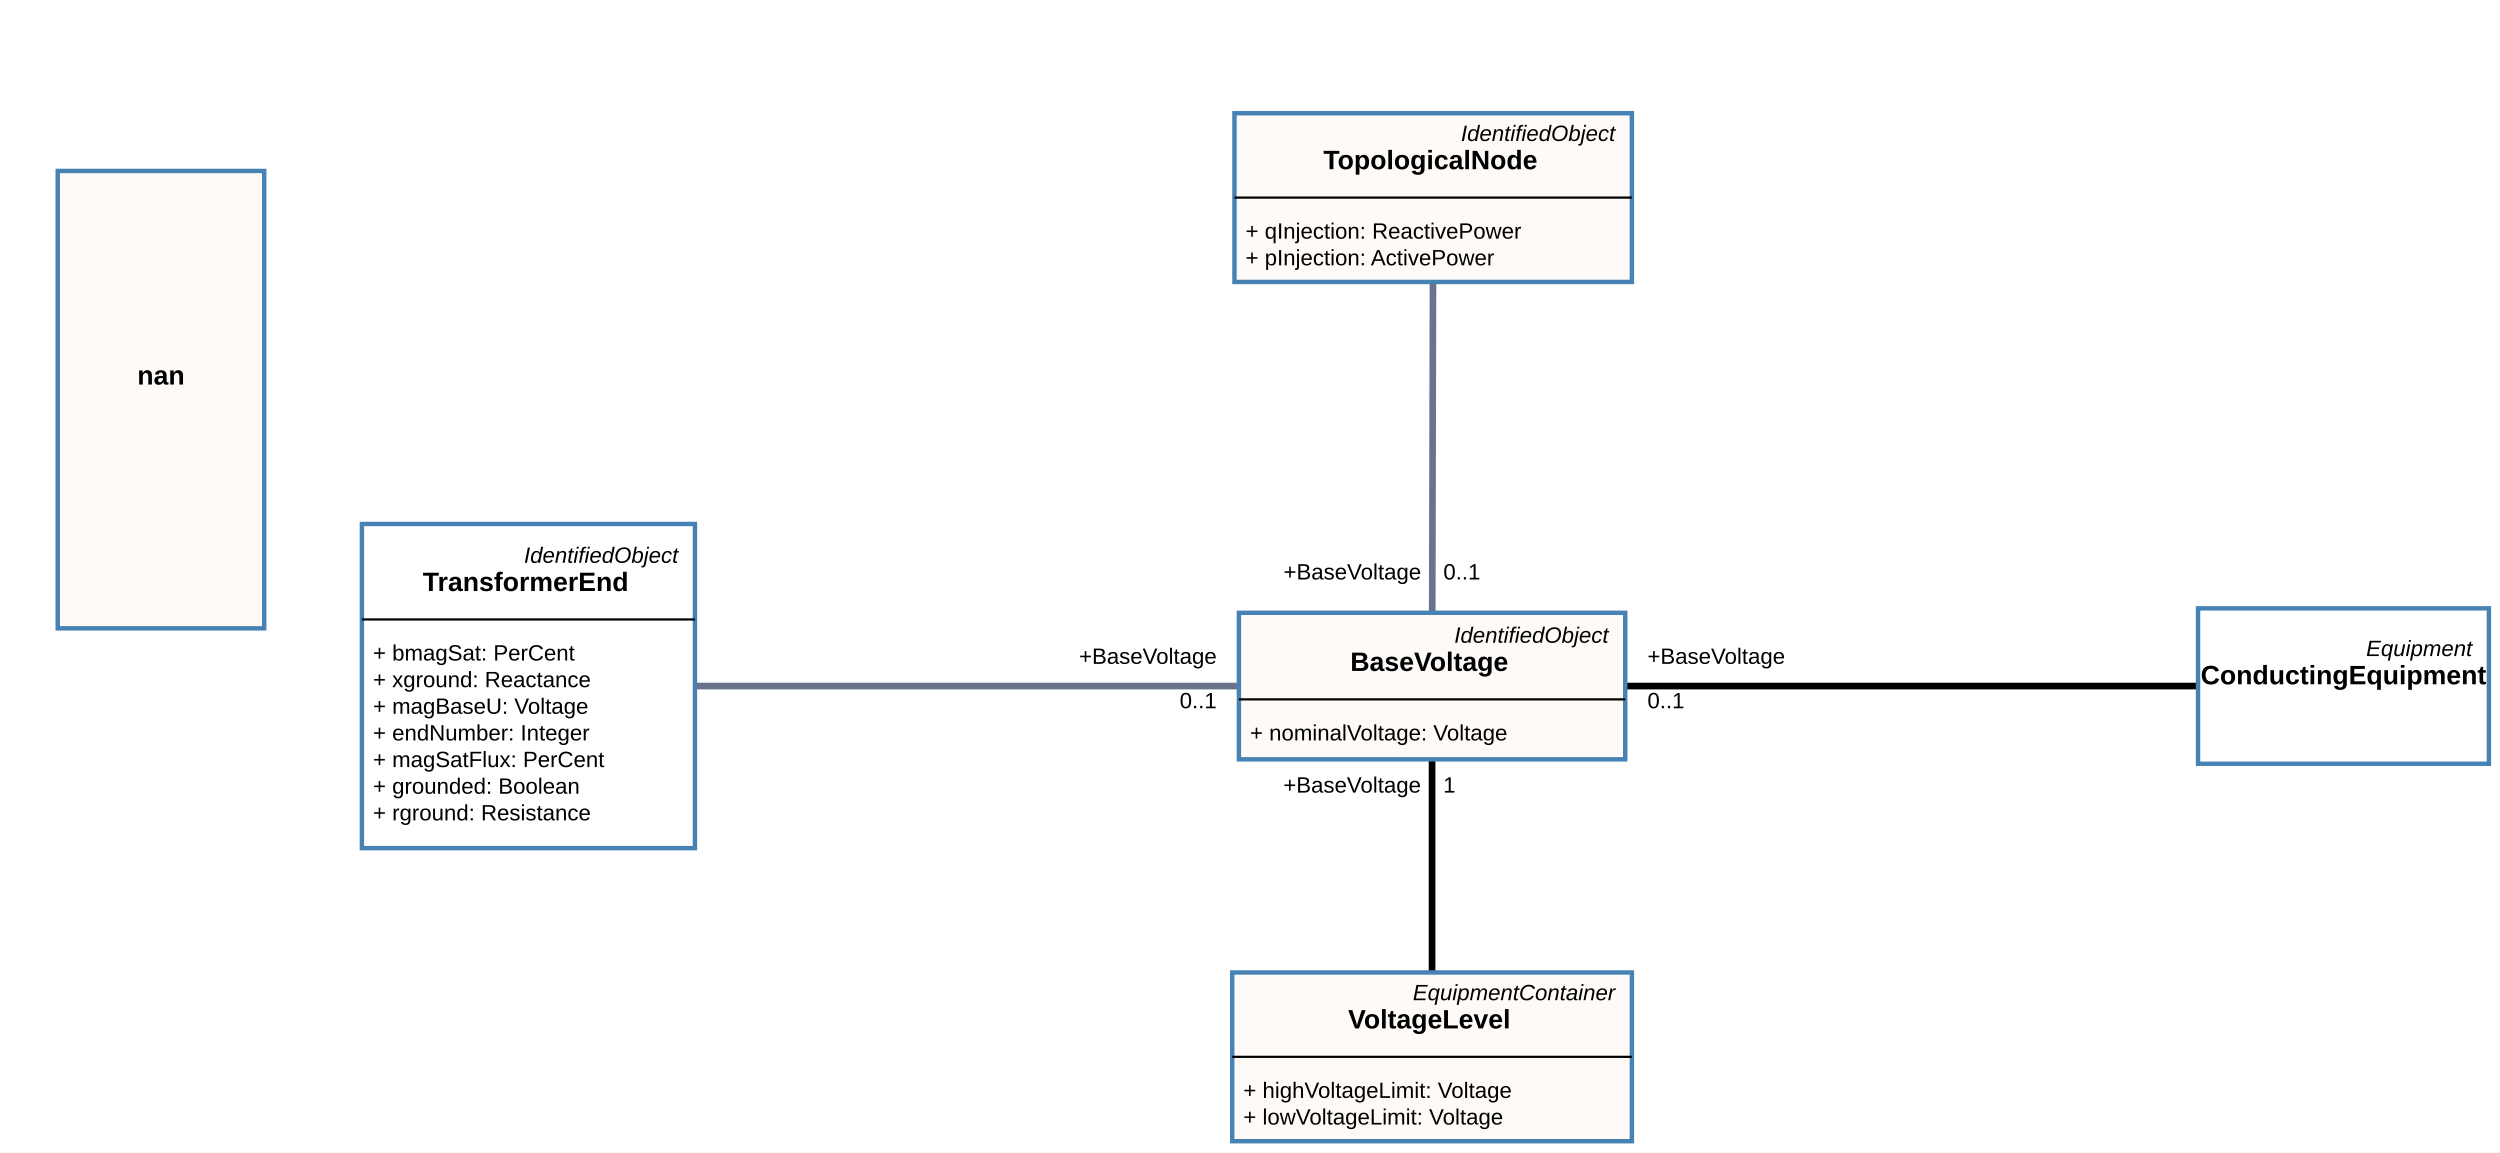
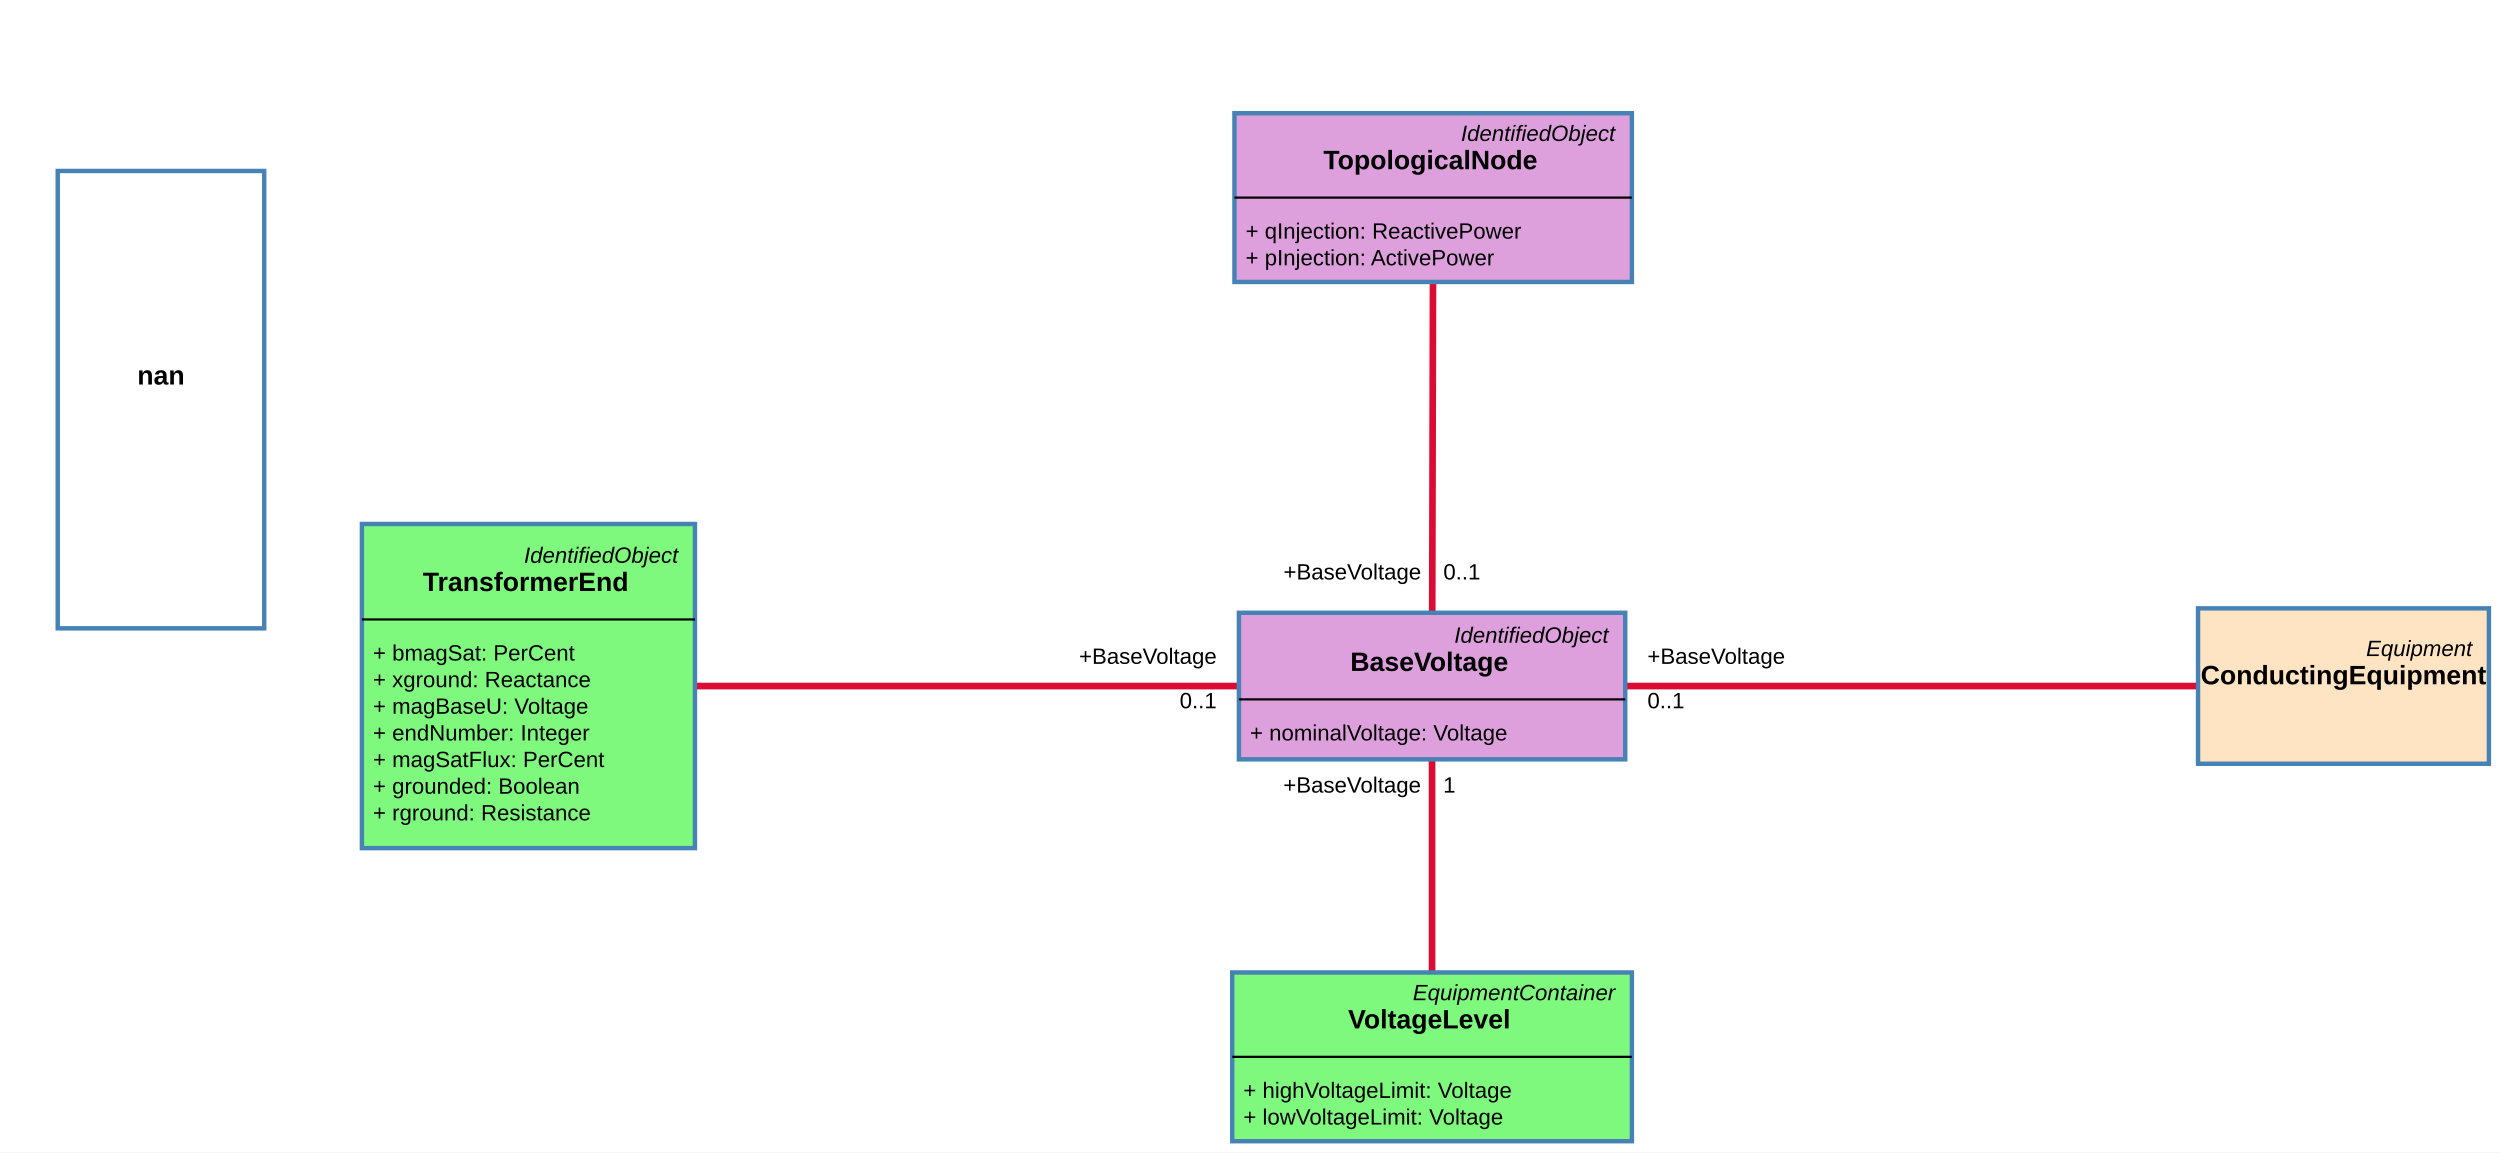
<svg xmlns="http://www.w3.org/2000/svg" width="1126" height="519" style="-webkit-tap-highlight-color: rgba(0, 0, 0, 0);">
  <rect width="100%" height="100%" fill="white" />
  <g class="zoom-group">
    <defs>
      <marker id="arrowhead" viewBox="-0 -5 10 10" refX="5" refY="0" orient="auto" markerWidth="10" markerHeight="10" xoverflow="visible">
        <path d="M 0,-5 L 10 ,0 L 0,5" fill="black" style="stroke: none;" />
      </marker>
    </defs>
-     <line class="link" x1="645" y1="476" x2="645" y2="309" stroke="#000000" stroke-width="3" />
-     <line class="link" x1="238" y1="309" x2="645" y2="309" stroke="#69738c" stroke-width="3" />
-     <line class="link" x1="645" y1="309" x2="1055.5" y2="309" stroke="#000000" stroke-width="3" />
-     <line class="link" x1="645.5" y1="89" x2="645" y2="309" stroke="#69738c" stroke-width="3" />
+     <line class="link" x1="645" y1="476" x2="645" y2="309" stroke="#DB0B35" stroke-width="3" />
+     <line class="link" x1="238" y1="309" x2="645" y2="309" stroke="#DB0B35" stroke-width="3" />
+     <line class="link" x1="645" y1="309" x2="1055.5" y2="309" stroke="#DB0B35" stroke-width="3" />
+     <line class="link" x1="645.5" y1="89" x2="645" y2="309" stroke="#DB0B35" stroke-width="3" />
    <g class="draggable" transform="translate(558, 276)">
-       <rect class="box" width="174" height="66" style="fill: #fdfaf7; stroke: steelblue; stroke-width: 2px; cursor: move;" />
+       <rect class="box" width="174" height="66" style="fill: #DDA0DD; stroke: steelblue; stroke-width: 2px; cursor: move;" />
      <text x="0" y="0" text-anchor="start" font-size="10px">
        <tspan x="169" y="10" dy=".35em" text-anchor="end" style="font-family: Arial, sans-serif; font-weight: 400; font-style: italic; fill: black; font-size: 10px; pointer-events: none;">IdentifiedObject</tspan>
        <tspan x="87" y="22" dy=".35em" text-anchor="middle" style="font-family: Arial, sans-serif; font-weight: 700; font-style: normal; fill: black; font-size: 12px; pointer-events: none;">BaseVoltage</tspan>
        <tspan x="5" y="54" dy=".35em" text-anchor="start" style="font-family: Arial, sans-serif; font-weight: 400; font-style: normal; fill: black; font-size: 10px; pointer-events: none;">+   nominalVoltage: Voltage</tspan>
      </text>
      <line x1="0" x2="174" y1="39" y2="39" stroke="black" stroke-width="1" />
    </g>
    <g class="draggable" transform="translate(990, 274)">
-       <rect class="box" width="131" height="70" style="fill: #ffffff; stroke: steelblue; stroke-width: 2px; cursor: move;" />
+       <rect class="box" width="131" height="70" style="fill: #FFE4C4; stroke: steelblue; stroke-width: 2px; cursor: move;" />
      <text x="0" y="0" text-anchor="start" font-size="10px">
        <tspan x="126" y="18" dy=".35em" text-anchor="end" style="font-family: Arial, sans-serif; font-weight: 400; font-style: italic; fill: black; font-size: 10px; pointer-events: none;">Equipment</tspan>
        <tspan x="65.5" y="30" dy=".35em" text-anchor="middle" style="font-family: Arial, sans-serif; font-weight: 700; font-style: normal; fill: black; font-size: 12px; pointer-events: none;">ConductingEquipment</tspan>
      </text>
    </g>
    <g class="draggable" transform="translate(555, 438)">
-       <rect class="box" width="180" height="76" style="fill: #fdfaf7; stroke: steelblue; stroke-width: 2px; cursor: move;" />
+       <rect class="box" width="180" height="76" style="fill: #7EF97E; stroke: steelblue; stroke-width: 2px; cursor: move;" />
      <text x="0" y="0" text-anchor="start" font-size="10px">
        <tspan x="175" y="9" dy=".35em" text-anchor="end" style="font-family: Arial, sans-serif; font-weight: 400; font-style: italic; fill: black; font-size: 10px; pointer-events: none;">EquipmentContainer</tspan>
        <tspan x="90" y="21" dy=".35em" text-anchor="middle" style="font-family: Arial, sans-serif; font-weight: 700; font-style: normal; fill: black; font-size: 12px; pointer-events: none;">VoltageLevel</tspan>
        <tspan x="5" y="53" dy=".35em" text-anchor="start" style="font-family: Arial, sans-serif; font-weight: 400; font-style: normal; fill: black; font-size: 10px; pointer-events: none;">+   highVoltageLimit: Voltage</tspan>
        <tspan x="5" y="65" dy=".35em" text-anchor="start" style="font-family: Arial, sans-serif; font-weight: 400; font-style: normal; fill: black; font-size: 10px; pointer-events: none;">+   lowVoltageLimit: Voltage</tspan>
      </text>
      <line x1="0" x2="180" y1="38" y2="38" stroke="black" stroke-width="1" />
    </g>
    <g class="draggable" transform="translate(556, 51)">
-       <rect class="box" width="179" height="76" style="fill: #fdfaf7; stroke: steelblue; stroke-width: 2px; cursor: move;" />
+       <rect class="box" width="179" height="76" style="fill: #DDA0DD; stroke: steelblue; stroke-width: 2px; cursor: move;" />
      <text x="0" y="0" text-anchor="start" font-size="10px">
        <tspan x="174" y="9" dy=".35em" text-anchor="end" style="font-family: Arial, sans-serif; font-weight: 400; font-style: italic; fill: black; font-size: 10px; pointer-events: none;">IdentifiedObject</tspan>
        <tspan x="89.5" y="21" dy=".35em" text-anchor="middle" style="font-family: Arial, sans-serif; font-weight: 700; font-style: normal; fill: black; font-size: 12px; pointer-events: none;">TopologicalNode</tspan>
        <tspan x="5" y="53" dy=".35em" text-anchor="start" style="font-family: Arial, sans-serif; font-weight: 400; font-style: normal; fill: black; font-size: 10px; pointer-events: none;">+   qInjection: ReactivePower</tspan>
        <tspan x="5" y="65" dy=".35em" text-anchor="start" style="font-family: Arial, sans-serif; font-weight: 400; font-style: normal; fill: black; font-size: 10px; pointer-events: none;">+   pInjection: ActivePower</tspan>
      </text>
      <line x1="0" x2="179" y1="38" y2="38" stroke="black" stroke-width="1" />
    </g>
    <g class="draggable" transform="translate(163, 236)">
-       <rect class="box" width="150" height="146" style="fill: #ffffff; stroke: steelblue; stroke-width: 2px; cursor: move;" />
+       <rect class="box" width="150" height="146" style="fill: #7EF97E; stroke: steelblue; stroke-width: 2px; cursor: move;" />
      <text x="0" y="0" text-anchor="start" font-size="10px">
        <tspan x="145" y="14" dy=".35em" text-anchor="end" style="font-family: Arial, sans-serif; font-weight: 400; font-style: italic; fill: black; font-size: 10px; pointer-events: none;">IdentifiedObject</tspan>
        <tspan x="75" y="26" dy=".35em" text-anchor="middle" style="font-family: Arial, sans-serif; font-weight: 700; font-style: normal; fill: black; font-size: 12px; pointer-events: none;">TransformerEnd</tspan>
        <tspan x="5" y="58" dy=".35em" text-anchor="start" style="font-family: Arial, sans-serif; font-weight: 400; font-style: normal; fill: black; font-size: 10px; pointer-events: none;">+   bmagSat: PerCent</tspan>
        <tspan x="5" y="70" dy=".35em" text-anchor="start" style="font-family: Arial, sans-serif; font-weight: 400; font-style: normal; fill: black; font-size: 10px; pointer-events: none;">+   xground: Reactance</tspan>
        <tspan x="5" y="82" dy=".35em" text-anchor="start" style="font-family: Arial, sans-serif; font-weight: 400; font-style: normal; fill: black; font-size: 10px; pointer-events: none;">+   magBaseU: Voltage</tspan>
        <tspan x="5" y="94" dy=".35em" text-anchor="start" style="font-family: Arial, sans-serif; font-weight: 400; font-style: normal; fill: black; font-size: 10px; pointer-events: none;">+   endNumber: Integer</tspan>
        <tspan x="5" y="106" dy=".35em" text-anchor="start" style="font-family: Arial, sans-serif; font-weight: 400; font-style: normal; fill: black; font-size: 10px; pointer-events: none;">+   magSatFlux: PerCent</tspan>
        <tspan x="5" y="118" dy=".35em" text-anchor="start" style="font-family: Arial, sans-serif; font-weight: 400; font-style: normal; fill: black; font-size: 10px; pointer-events: none;">+   grounded: Boolean</tspan>
        <tspan x="5" y="130" dy=".35em" text-anchor="start" style="font-family: Arial, sans-serif; font-weight: 400; font-style: normal; fill: black; font-size: 10px; pointer-events: none;">+   rground: Resistance</tspan>
      </text>
      <line x1="0" x2="150" y1="43" y2="43" stroke="black" stroke-width="1" />
    </g>
    <g class="draggable" transform="translate(26, 77)">
-       <rect class="box" width="93" height="206" style="fill: #fdfaf7; stroke: steelblue; stroke-width: 2px; cursor: move;" />
+       <rect class="box" width="93" height="206" style="fill: #FFFFFF; stroke: steelblue; stroke-width: 2px; cursor: move;" />
      <text x="0" y="0" text-anchor="start" font-size="10px">
        <tspan x="46.5" y="92" dy=".35em" text-anchor="middle" style="font-family: Arial, sans-serif; font-weight: 700; font-style: normal; fill: black; font-size: 12px; pointer-events: none;">nan</tspan>
      </text>
    </g>
    <text class="link-text-start-top" x="640" y="433" text-anchor="end" dy="-1em" style="font-family: Arial, sans-serif; font-size: 10px; fill: black;" />
    <text class="link-text-start-top" x="323" y="309" text-anchor="start" dy="-1em" style="font-family: Arial, sans-serif; font-size: 10px; fill: black;" />
    <text class="link-text-start-top" x="742" y="309" text-anchor="start" dy="-1em" style="font-family: Arial, sans-serif; font-size: 10px; fill: black;">+BaseVoltage</text>
    <text class="link-text-start-top" x="640.402" y="132" text-anchor="end" dy="1em" style="font-family: Arial, sans-serif; font-size: 10px; fill: black;" />
    <text class="link-text-start-btm" x="650" y="433" dy="-1em" text-anchor="start" style="font-family: Arial, sans-serif; font-size: 10px; fill: black;" />
    <text class="link-text-start-btm" x="323" y="309" dy="1em" text-anchor="start" style="font-family: Arial, sans-serif; font-size: 10px; fill: black;" />
    <text class="link-text-start-btm" x="742" y="309" dy="1em" text-anchor="start" style="font-family: Arial, sans-serif; font-size: 10px; fill: black;">0..1</text>
    <text class="link-text-start-btm" x="650.402" y="132" dy="1em" text-anchor="start" style="font-family: Arial, sans-serif; font-size: 10px; fill: black;" />
    <text class="link-text-end-top" x="640" y="347" dy="1em" text-anchor="end" style="font-family: Arial, sans-serif; font-size: 10px; fill: black;">+BaseVoltage</text>
    <text class="link-text-end-top" x="548" y="309" dy="-1em" text-anchor="end" style="font-family: Arial, sans-serif; font-size: 10px; fill: black;">+BaseVoltage</text>
    <text class="link-text-end-top" x="980" y="309" dy="-1em" text-anchor="end" style="font-family: Arial, sans-serif; font-size: 10px; fill: black;" />
    <text class="link-text-end-top" x="640.086" y="271" dy="-1em" text-anchor="end" style="font-family: Arial, sans-serif; font-size: 10px; fill: black;">+BaseVoltage</text>
    <text class="link-text-end-btm" x="650" y="347" dy="1em" text-anchor="start" style="font-family: Arial, sans-serif; font-size: 10px; fill: black;">1</text>
    <text class="link-text-end-btm" x="548" y="309" dy="1em" text-anchor="end" style="font-family: Arial, sans-serif; font-size: 10px; fill: black;">0..1</text>
    <text class="link-text-end-btm" x="980" y="309" dy="1em" text-anchor="end" style="font-family: Arial, sans-serif; font-size: 10px; fill: black;" />
    <text class="link-text-end-btm" x="650.086" y="271" dy="-1em" text-anchor="start" style="font-family: Arial, sans-serif; font-size: 10px; fill: black;">0..1</text>
  </g>
</svg>
